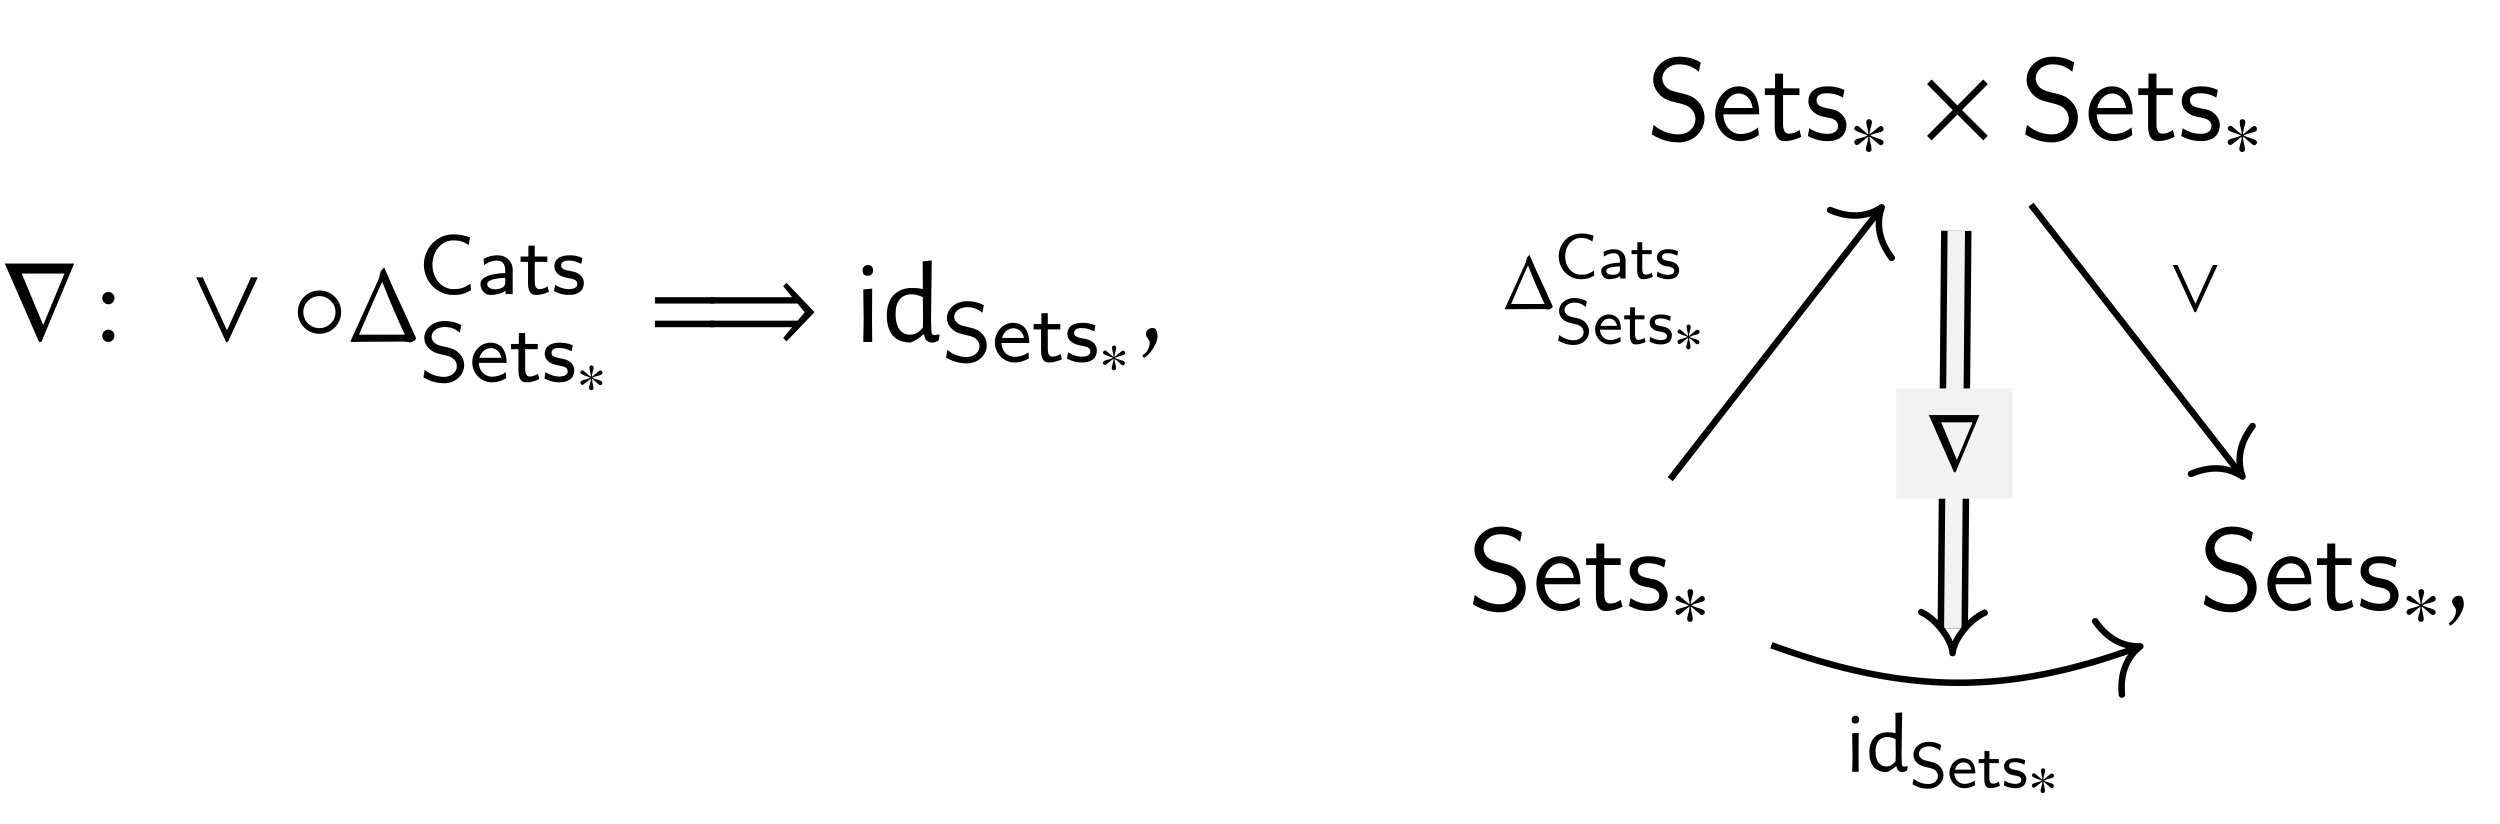
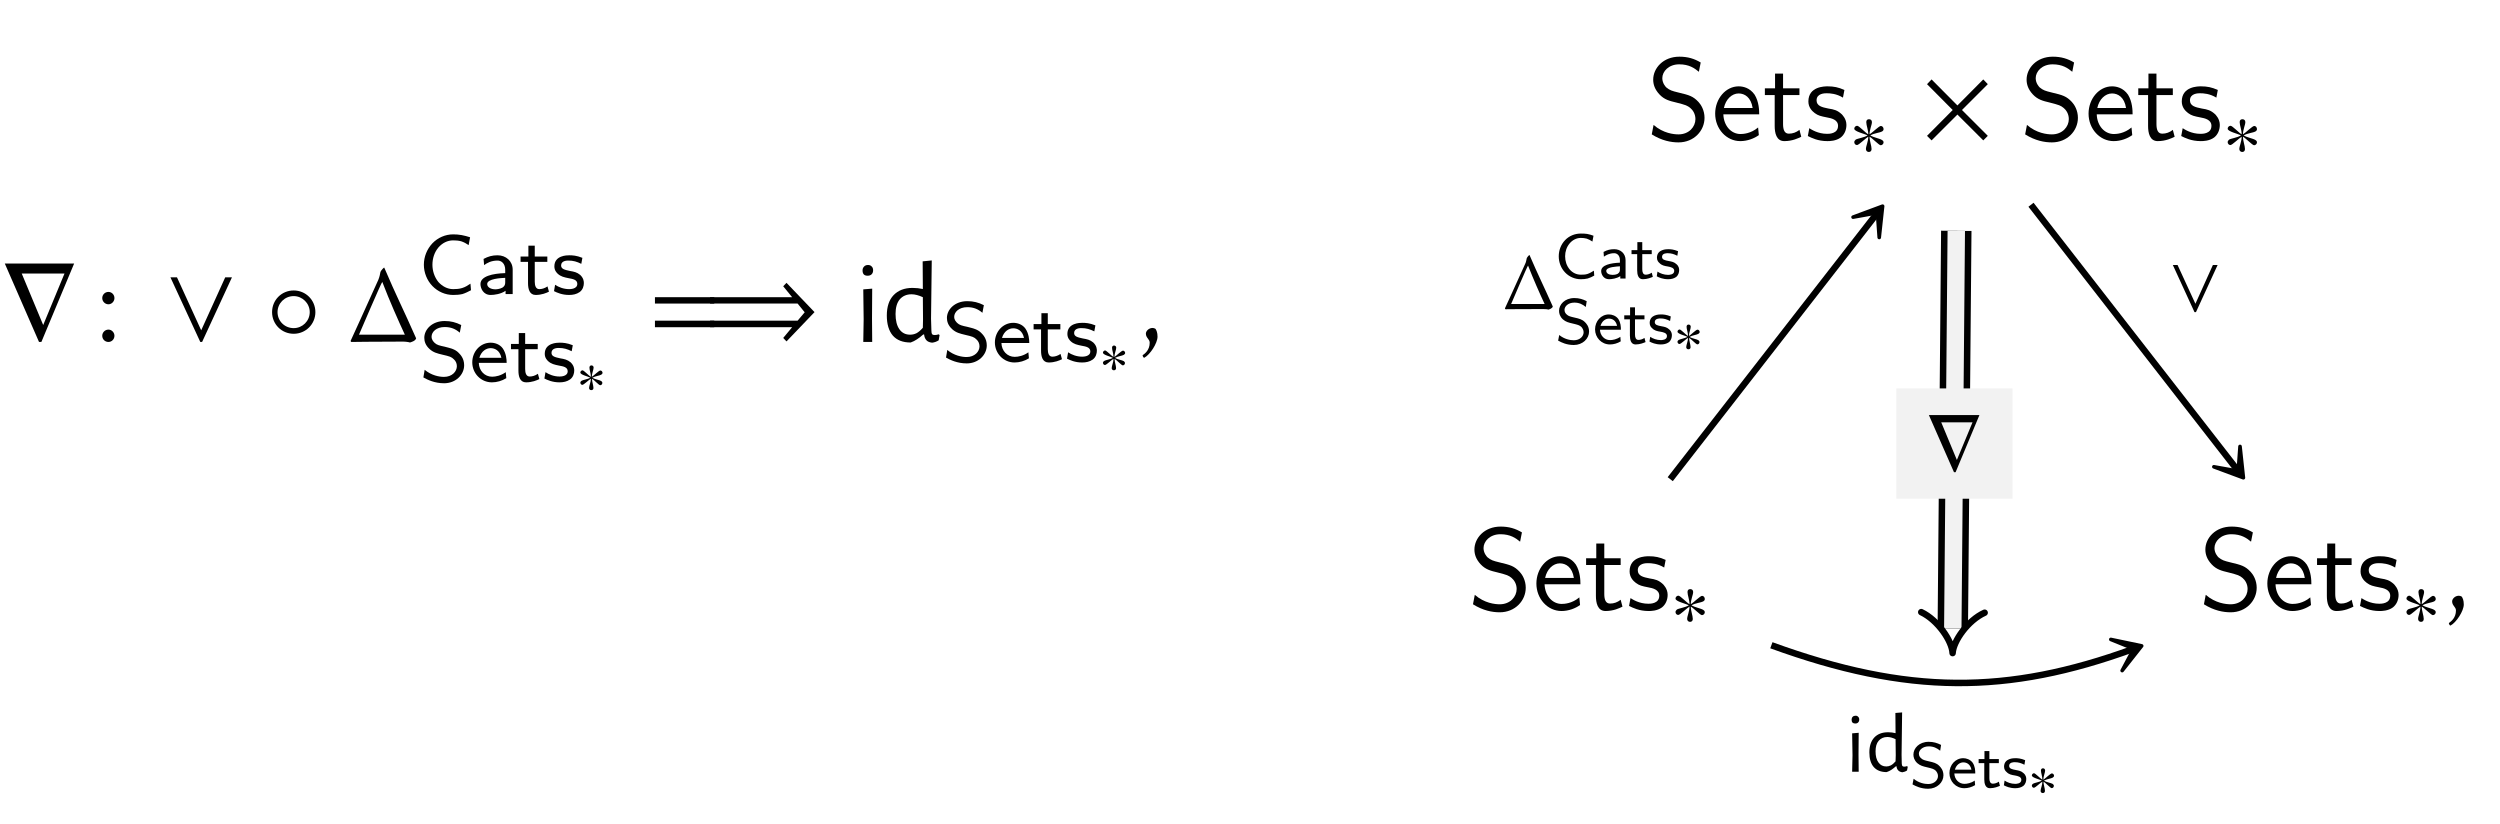
<svg xmlns="http://www.w3.org/2000/svg" xmlns:xlink="http://www.w3.org/1999/xlink" width="214.667" height="70.722" viewBox="0 0 214.667 70.722">
  <defs>
    <g>
      <g id="glyph-0-0">
</g>
      <g id="glyph-0-1">
        <path d="M 6.266 -6.734 L 0.312 -6.734 L 3.25 0 L 3.453 0 Z M 5.438 -5.875 L 3.609 -1.453 L 1.766 -5.875 Z M 5.438 -5.875 " />
      </g>
      <g id="glyph-0-2">
        <path d="M 5.906 -5.547 L 5.328 -5.547 L 3.266 -1 L 1.188 -5.547 L 0.625 -5.547 L 3.188 0 L 3.344 0 Z M 5.906 -5.547 " />
      </g>
      <g id="glyph-0-3">
        <path d="M 4.344 -2.562 C 4.344 -3.594 3.516 -4.422 2.484 -4.422 C 1.438 -4.422 0.625 -3.594 0.625 -2.562 C 0.625 -1.531 1.438 -0.703 2.484 -0.703 C 3.516 -0.703 4.344 -1.531 4.344 -2.562 Z M 3.859 -2.562 C 3.859 -1.797 3.234 -1.188 2.484 -1.188 C 1.703 -1.188 1.094 -1.797 1.094 -2.562 C 1.094 -3.312 1.703 -3.938 2.484 -3.938 C 3.234 -3.938 3.859 -3.312 3.859 -2.562 Z M 3.859 -2.562 " />
      </g>
      <g id="glyph-0-4">
        <path d="M 9.594 -2.562 L 7.188 -5.078 L 6.906 -4.781 L 7.672 -3.844 L 0.625 -3.844 L 0.625 -3.297 L 8.141 -3.297 L 8.75 -2.547 L 8.141 -1.828 L 0.625 -1.828 L 0.625 -1.266 L 7.672 -1.266 L 6.906 -0.344 L 7.188 -0.047 Z M 9.594 -2.562 " />
      </g>
      <g id="glyph-0-5">
        <path d="M 5.781 -0.344 L 3.562 -2.562 L 5.781 -4.781 L 5.391 -5.188 L 3.172 -2.953 L 0.953 -5.188 L 0.562 -4.781 L 2.766 -2.562 L 0.562 -0.344 L 0.953 0.047 L 3.172 -2.172 L 5.391 0.047 Z M 5.781 -0.344 " />
      </g>
      <g id="glyph-1-0">
</g>
      <g id="glyph-1-1">
        <path d="M 1.906 -3.766 C 1.906 -4.062 1.672 -4.297 1.391 -4.297 C 1.094 -4.297 0.859 -4.062 0.859 -3.766 C 0.859 -3.484 1.094 -3.234 1.391 -3.234 C 1.672 -3.234 1.906 -3.484 1.906 -3.766 Z M 1.906 -0.531 C 1.906 -0.812 1.672 -1.062 1.391 -1.062 C 1.094 -1.062 0.859 -0.812 0.859 -0.531 C 0.859 -0.234 1.094 0 1.391 0 C 1.672 0 1.906 -0.234 1.906 -0.531 Z M 1.906 -0.531 " />
      </g>
      <g id="glyph-2-0">
</g>
      <g id="glyph-2-1">
        <path d="M 4.859 -0.625 L 0.922 -0.625 C 0.922 -0.625 2.875 -5.188 2.922 -5.156 C 3.531 -3.562 4.328 -1.766 4.859 -0.625 Z M 3.094 -6.375 C 3.078 -6.438 2.812 -6.141 2.766 -6.016 C 2.719 -5.781 2.688 -5.594 2.578 -5.328 C 1.656 -3.266 0.203 -0.094 0.203 -0.094 C 0.203 -0.062 0.234 0 0.266 0 C 0.266 0 2.25 -0.031 4.688 -0.031 C 4.922 -0.031 5.234 0.016 5.297 0.047 C 5.391 0.016 5.766 -0.078 5.828 -0.312 C 4.734 -2.797 4.125 -3.953 3.094 -6.375 Z M 3.094 -6.375 " />
      </g>
      <g id="glyph-3-0">
</g>
      <g id="glyph-3-1">
        <path d="M 4.531 -0.328 L 4.484 -0.891 C 4.25 -0.734 4.031 -0.594 3.766 -0.516 C 3.516 -0.438 3.25 -0.422 3 -0.422 C 2.5 -0.422 2.062 -0.672 1.734 -1.031 C 1.391 -1.453 1.219 -1.984 1.219 -2.516 C 1.219 -3.062 1.391 -3.594 1.734 -4 C 2.062 -4.375 2.5 -4.609 3 -4.609 C 3.219 -4.609 3.453 -4.594 3.688 -4.531 C 3.922 -4.453 4.125 -4.344 4.328 -4.203 L 4.453 -4.875 C 4.219 -4.953 3.969 -5.016 3.734 -5.062 C 3.484 -5.109 3.234 -5.125 3 -5.125 C 2.328 -5.125 1.688 -4.844 1.219 -4.359 C 0.75 -3.859 0.484 -3.203 0.484 -2.516 C 0.484 -1.844 0.75 -1.172 1.219 -0.688 C 1.688 -0.203 2.328 0.078 3 0.078 C 3.266 0.078 3.531 0.062 3.797 0 C 4.047 -0.078 4.297 -0.203 4.531 -0.328 Z M 4.531 -0.328 " />
      </g>
      <g id="glyph-3-2">
        <path d="M 3.172 0 L 3.172 -2.094 C 3.172 -2.828 2.594 -3.328 1.875 -3.328 C 1.422 -3.328 1.078 -3.234 0.672 -3.016 L 0.719 -2.484 C 0.953 -2.656 1.312 -2.875 1.875 -2.875 C 2.203 -2.875 2.531 -2.625 2.531 -2.078 L 2.531 -1.797 C 1.453 -1.766 0.406 -1.531 0.406 -0.859 C 0.406 -0.5 0.641 0.078 1.281 0.078 C 1.594 0.078 2.172 0 2.562 -0.281 L 2.562 0 Z M 2.531 -1.031 C 2.531 -0.891 2.531 -0.703 2.281 -0.547 C 2.047 -0.422 1.766 -0.406 1.688 -0.406 C 1.281 -0.406 0.984 -0.594 0.984 -0.859 C 0.984 -1.328 2.203 -1.375 2.531 -1.391 Z M 2.531 -1.031 " />
      </g>
      <g id="glyph-3-3">
        <path d="M 2.578 -0.203 L 2.453 -0.656 C 2.203 -0.484 1.953 -0.422 1.75 -0.422 C 1.453 -0.422 1.359 -0.719 1.359 -1.062 L 1.359 -2.766 L 2.438 -2.766 L 2.438 -3.219 L 1.359 -3.219 L 1.359 -4.156 L 0.812 -4.156 L 0.812 -3.219 L 0.141 -3.219 L 0.141 -2.766 L 0.781 -2.766 L 0.781 -0.938 C 0.781 -0.438 0.906 0.078 1.438 0.078 C 1.953 0.078 2.359 -0.094 2.578 -0.203 Z M 2.578 -0.203 " />
      </g>
      <g id="glyph-3-4">
        <path d="M 2.781 -0.938 C 2.781 -1.078 2.766 -1.359 2.469 -1.641 C 2.188 -1.875 1.938 -1.922 1.578 -1.984 C 1.156 -2.078 0.828 -2.141 0.828 -2.453 C 0.828 -2.875 1.344 -2.875 1.453 -2.875 C 1.875 -2.875 2.188 -2.781 2.562 -2.594 L 2.656 -3.109 C 2.156 -3.312 1.797 -3.328 1.531 -3.328 C 1.344 -3.328 0.25 -3.328 0.25 -2.375 C 0.25 -2.031 0.438 -1.844 0.531 -1.75 C 0.797 -1.5 1.094 -1.438 1.484 -1.359 C 1.828 -1.297 2.219 -1.234 2.219 -0.875 C 2.219 -0.422 1.609 -0.422 1.516 -0.422 C 1.047 -0.422 0.609 -0.594 0.312 -0.797 L 0.219 -0.25 C 0.469 -0.125 0.906 0.078 1.516 0.078 C 1.844 0.078 2.156 0.016 2.422 -0.172 C 2.703 -0.375 2.781 -0.703 2.781 -0.938 Z M 2.781 -0.938 " />
      </g>
      <g id="glyph-3-5">
        <path d="M 3.844 -1.391 C 3.844 -1.984 3.516 -2.312 3.359 -2.469 C 3.062 -2.766 2.719 -2.844 2.172 -2.984 C 1.719 -3.078 1.484 -3.141 1.312 -3.312 C 1.219 -3.406 1.047 -3.562 1.047 -3.844 C 1.047 -4.25 1.453 -4.672 2.172 -4.672 C 2.719 -4.672 3.109 -4.5 3.469 -4.188 L 3.594 -4.844 C 3.125 -5.078 2.703 -5.188 2.172 -5.188 C 1.078 -5.188 0.422 -4.453 0.422 -3.75 C 0.422 -3.453 0.516 -3.109 0.875 -2.781 C 1.203 -2.484 1.531 -2.406 1.984 -2.297 C 2.594 -2.156 2.766 -2.109 2.969 -1.891 C 3.109 -1.766 3.219 -1.562 3.219 -1.312 C 3.219 -0.859 2.812 -0.391 2.109 -0.391 C 1.703 -0.391 1.031 -0.516 0.453 -1 L 0.344 -0.344 C 0.703 -0.141 1.312 0.156 2.125 0.156 C 3.125 0.156 3.844 -0.578 3.844 -1.391 Z M 3.844 -1.391 " />
      </g>
      <g id="glyph-3-6">
        <path d="M 3.203 -1.594 C 3.203 -1.922 3.156 -2.406 2.875 -2.828 C 2.609 -3.203 2.172 -3.328 1.828 -3.328 C 0.938 -3.328 0.25 -2.562 0.25 -1.641 C 0.25 -0.703 0.984 0.078 1.938 0.078 C 2.359 0.078 2.797 -0.047 3.172 -0.281 L 3.125 -0.797 C 2.719 -0.5 2.266 -0.406 1.953 -0.406 C 1.312 -0.406 0.828 -0.922 0.812 -1.594 Z M 2.75 -2.031 L 0.859 -2.031 C 1.031 -2.609 1.453 -2.859 1.828 -2.859 C 2.141 -2.859 2.609 -2.703 2.75 -2.031 Z M 2.75 -2.031 " />
      </g>
      <g id="glyph-4-0">
</g>
      <g id="glyph-4-1">
        <path d="M 2.25 -1.828 C 2.25 -1.922 2.172 -2.031 2.062 -2.031 C 1.938 -2.031 1.484 -1.578 1.328 -1.484 C 1.328 -1.781 1.484 -2.094 1.484 -2.281 C 1.484 -2.391 1.406 -2.469 1.297 -2.469 C 1.188 -2.469 1.125 -2.391 1.125 -2.281 C 1.125 -2.062 1.25 -1.781 1.25 -1.484 C 1.078 -1.578 0.641 -2.047 0.531 -2.047 C 0.438 -2.047 0.344 -1.953 0.344 -1.859 C 0.344 -1.656 1 -1.531 1.203 -1.406 C 0.969 -1.281 0.547 -1.219 0.438 -1.141 C 0.391 -1.109 0.344 -1.047 0.344 -0.984 C 0.344 -0.891 0.422 -0.797 0.516 -0.797 C 0.641 -0.797 1.078 -1.234 1.25 -1.328 C 1.25 -1.031 1.094 -0.719 1.094 -0.531 C 1.094 -0.422 1.172 -0.344 1.281 -0.344 C 1.406 -0.344 1.469 -0.422 1.469 -0.531 C 1.469 -0.75 1.344 -1.047 1.344 -1.328 C 1.516 -1.234 1.938 -0.766 2.047 -0.766 C 2.156 -0.766 2.234 -0.859 2.234 -0.969 C 2.234 -1.031 2.188 -1.078 2.141 -1.125 C 1.984 -1.219 1.609 -1.266 1.375 -1.406 C 1.641 -1.562 1.984 -1.578 2.141 -1.672 C 2.203 -1.719 2.25 -1.766 2.25 -1.828 Z M 2.25 -1.828 " />
      </g>
      <g id="glyph-5-0">
</g>
      <g id="glyph-5-1">
        <path d="M 5.5 -3.297 L 5.5 -3.844 L 0.406 -3.844 L 0.406 -3.297 Z M 5.5 -1.266 L 5.5 -1.828 L 0.406 -1.828 L 0.406 -1.266 Z M 5.5 -1.266 " />
      </g>
      <g id="glyph-6-0">
</g>
      <g id="glyph-6-1">
        <path d="M 0.844 -1.938 L 0.812 -4.516 L 1.578 -4.578 L 1.562 -2 L 1.578 0 L 0.812 0 Z M 1.219 -6.609 C 1.352 -6.609 1.457 -6.566 1.531 -6.484 C 1.613 -6.41 1.656 -6.301 1.656 -6.156 C 1.656 -6.008 1.613 -5.895 1.531 -5.812 C 1.445 -5.727 1.332 -5.688 1.188 -5.688 C 1.039 -5.688 0.93 -5.723 0.859 -5.797 C 0.785 -5.879 0.75 -5.992 0.75 -6.141 C 0.75 -6.273 0.789 -6.383 0.875 -6.469 C 0.957 -6.562 1.07 -6.609 1.219 -6.609 Z M 1.219 -6.609 " />
      </g>
      <g id="glyph-6-2">
        <path d="M 4.219 -2 L 4.25 -0.984 C 4.25 -0.836 4.27 -0.734 4.312 -0.672 C 4.352 -0.617 4.426 -0.594 4.531 -0.594 C 4.633 -0.594 4.75 -0.613 4.875 -0.656 L 4.953 -0.594 L 4.875 -0.141 C 4.695 -0.023 4.508 0.039 4.312 0.062 C 4.102 0.039 3.941 -0.023 3.828 -0.141 C 3.711 -0.266 3.645 -0.43 3.625 -0.641 L 3.547 -0.641 C 3.348 -0.461 3.164 -0.32 3 -0.219 C 2.844 -0.113 2.664 -0.023 2.469 0.047 C 1.801 0.047 1.289 -0.148 0.938 -0.547 C 0.594 -0.953 0.422 -1.523 0.422 -2.266 C 0.422 -3.023 0.613 -3.609 1 -4.016 C 1.395 -4.43 1.938 -4.641 2.625 -4.641 C 2.938 -4.641 3.234 -4.609 3.516 -4.547 L 3.5 -6.922 L 4.281 -7 Z M 2.547 -4.094 C 2.117 -4.094 1.781 -3.945 1.531 -3.656 C 1.289 -3.363 1.172 -2.945 1.172 -2.406 C 1.172 -1.844 1.281 -1.406 1.5 -1.094 C 1.719 -0.781 2.023 -0.625 2.422 -0.625 C 2.609 -0.625 2.789 -0.664 2.969 -0.75 C 3.145 -0.844 3.328 -1 3.516 -1.219 L 3.531 -1.938 L 3.516 -3.844 C 3.16 -4.008 2.836 -4.094 2.547 -4.094 Z M 2.547 -4.094 " />
      </g>
      <g id="glyph-7-0">
</g>
      <g id="glyph-7-1">
        <path d="M 1.031 -1.203 C 0.688 -1.203 0.453 -0.922 0.453 -0.719 C 0.453 -0.344 0.781 -0.25 0.781 0.062 C 0.781 0.688 0.375 1 0.172 1.141 C 0.172 1.203 0.234 1.359 0.312 1.359 C 0.812 1.094 1.453 0.109 1.453 -0.453 C 1.453 -0.812 1.359 -1 1.281 -1.125 C 1.219 -1.172 1.109 -1.203 1.031 -1.203 Z M 1.031 -1.203 " />
      </g>
      <g id="glyph-8-0">
</g>
      <g id="glyph-8-1">
        <path d="M 4.969 -1.891 C 4.969 -2.531 4.672 -3.016 4.453 -3.25 C 3.984 -3.75 3.656 -3.844 2.734 -4.062 C 2.156 -4.203 2 -4.25 1.688 -4.5 C 1.625 -4.562 1.344 -4.859 1.344 -5.297 C 1.344 -5.875 1.891 -6.484 2.797 -6.484 C 3.641 -6.484 4.109 -6.156 4.484 -5.844 L 4.641 -6.641 C 4.094 -6.969 3.531 -7.141 2.812 -7.141 C 1.422 -7.141 0.562 -6.156 0.562 -5.172 C 0.562 -4.75 0.703 -4.328 1.094 -3.906 C 1.516 -3.453 1.953 -3.344 2.547 -3.203 C 3.391 -2.984 3.484 -2.953 3.766 -2.719 C 3.969 -2.547 4.188 -2.219 4.188 -1.781 C 4.188 -1.125 3.641 -0.469 2.734 -0.469 C 2.328 -0.469 1.422 -0.562 0.594 -1.281 L 0.438 -0.469 C 1.312 0.078 2.109 0.219 2.734 0.219 C 4.062 0.219 4.969 -0.781 4.969 -1.891 Z M 4.969 -1.891 " />
      </g>
      <g id="glyph-8-2">
        <path d="M 4.125 -2.188 C 4.125 -2.516 4.109 -3.266 3.734 -3.875 C 3.312 -4.484 2.719 -4.594 2.359 -4.594 C 1.25 -4.594 0.344 -3.531 0.344 -2.25 C 0.344 -0.938 1.312 0.109 2.5 0.109 C 3.125 0.109 3.703 -0.125 4.094 -0.406 L 4.031 -1.062 C 3.406 -0.531 2.734 -0.5 2.516 -0.5 C 1.719 -0.5 1.078 -1.203 1.047 -2.188 Z M 3.562 -2.734 L 1.094 -2.734 C 1.25 -3.484 1.781 -3.984 2.359 -3.984 C 2.875 -3.984 3.422 -3.656 3.562 -2.734 Z M 3.562 -2.734 " />
      </g>
      <g id="glyph-8-3">
        <path d="M 3.312 -0.266 L 3.156 -0.859 C 2.891 -0.641 2.578 -0.531 2.25 -0.531 C 1.891 -0.531 1.75 -0.828 1.75 -1.359 L 1.75 -3.844 L 3.156 -3.844 L 3.156 -4.422 L 1.75 -4.422 L 1.75 -5.688 L 1.062 -5.688 L 1.062 -4.422 L 0.188 -4.422 L 0.188 -3.844 L 1.031 -3.844 L 1.031 -1.188 C 1.031 -0.594 1.172 0.109 1.859 0.109 C 2.547 0.109 3.062 -0.141 3.312 -0.266 Z M 3.312 -0.266 " />
      </g>
      <g id="glyph-8-4">
        <path d="M 3.594 -1.281 C 3.594 -1.828 3.219 -2.156 3.203 -2.188 C 2.812 -2.547 2.547 -2.609 2.047 -2.688 C 1.5 -2.797 1.031 -2.906 1.031 -3.391 C 1.031 -4 1.75 -4 1.891 -4 C 2.203 -4 2.734 -3.969 3.297 -3.625 L 3.422 -4.281 C 2.906 -4.516 2.5 -4.594 1.984 -4.594 C 1.734 -4.594 0.328 -4.594 0.328 -3.297 C 0.328 -2.797 0.625 -2.484 0.875 -2.297 C 1.172 -2.078 1.391 -2.031 1.938 -1.922 C 2.297 -1.859 2.875 -1.734 2.875 -1.203 C 2.875 -0.516 2.094 -0.516 1.938 -0.516 C 1.141 -0.516 0.578 -0.891 0.406 -1 L 0.281 -0.328 C 0.594 -0.172 1.141 0.109 1.953 0.109 C 2.141 0.109 2.688 0.109 3.109 -0.203 C 3.422 -0.453 3.594 -0.844 3.594 -1.281 Z M 3.594 -1.281 " />
      </g>
      <g id="glyph-9-0">
</g>
      <g id="glyph-9-1">
        <path d="M 2.969 -2.422 C 2.969 -2.547 2.875 -2.688 2.734 -2.688 C 2.578 -2.688 1.969 -2.078 1.766 -1.969 C 1.766 -2.375 1.969 -2.781 1.969 -3.016 C 1.969 -3.172 1.875 -3.266 1.719 -3.266 C 1.562 -3.266 1.484 -3.172 1.484 -3.016 C 1.484 -2.734 1.656 -2.359 1.656 -1.969 C 1.422 -2.094 0.859 -2.703 0.703 -2.703 C 0.578 -2.703 0.453 -2.594 0.453 -2.453 C 0.453 -2.203 1.312 -2.031 1.594 -1.875 C 1.297 -1.688 0.719 -1.609 0.578 -1.516 C 0.516 -1.453 0.453 -1.391 0.453 -1.297 C 0.453 -1.172 0.547 -1.047 0.688 -1.047 C 0.844 -1.047 1.438 -1.641 1.656 -1.766 C 1.656 -1.359 1.453 -0.953 1.453 -0.703 C 1.453 -0.562 1.562 -0.453 1.703 -0.453 C 1.859 -0.453 1.938 -0.562 1.938 -0.703 C 1.938 -1 1.766 -1.375 1.766 -1.766 C 2 -1.641 2.578 -1.031 2.719 -1.031 C 2.844 -1.031 2.969 -1.141 2.969 -1.281 C 2.969 -1.375 2.906 -1.438 2.828 -1.484 C 2.641 -1.609 2.141 -1.688 1.828 -1.875 C 2.172 -2.078 2.625 -2.094 2.844 -2.219 C 2.922 -2.266 2.969 -2.328 2.969 -2.422 Z M 2.969 -2.422 " />
      </g>
      <g id="glyph-9-2">
        <path d="M 4.297 -4.047 L 3.891 -4.047 L 2.391 -0.719 L 0.859 -4.047 L 0.453 -4.047 L 2.312 0 L 2.438 0 Z M 4.297 -4.047 " />
      </g>
      <g id="glyph-9-3">
        <path d="M 4.562 -4.906 L 0.219 -4.906 L 2.375 0 L 2.516 0 Z M 3.969 -4.281 L 2.625 -1.047 L 1.281 -4.281 Z M 3.969 -4.281 " />
      </g>
      <g id="glyph-10-0">
</g>
      <g id="glyph-10-1">
        <path d="M 3.547 -0.453 L 0.672 -0.453 C 0.672 -0.453 2.094 -3.781 2.125 -3.75 C 2.578 -2.594 3.156 -1.281 3.547 -0.453 Z M 2.25 -4.656 C 2.234 -4.688 2.047 -4.469 2.016 -4.391 C 1.969 -4.219 1.969 -4.078 1.875 -3.891 C 1.203 -2.391 0.141 -0.078 0.141 -0.078 C 0.141 -0.047 0.172 0 0.188 0 C 0.188 0 1.641 -0.016 3.422 -0.016 C 3.594 -0.016 3.812 0 3.859 0.031 C 3.938 0.016 4.203 -0.062 4.25 -0.234 C 3.453 -2.031 3.016 -2.875 2.25 -4.656 Z M 2.25 -4.656 " />
      </g>
      <g id="glyph-11-0">
</g>
      <g id="glyph-11-1">
        <path d="M 3.422 -0.25 L 3.391 -0.672 C 3.219 -0.562 3.031 -0.453 2.844 -0.391 C 2.656 -0.328 2.453 -0.328 2.266 -0.328 C 1.891 -0.328 1.547 -0.5 1.312 -0.781 C 1.047 -1.094 0.922 -1.5 0.922 -1.906 C 0.922 -2.312 1.047 -2.703 1.312 -3.016 C 1.547 -3.297 1.891 -3.484 2.266 -3.484 C 2.438 -3.484 2.609 -3.469 2.781 -3.422 C 2.953 -3.359 3.109 -3.281 3.266 -3.172 L 3.359 -3.672 C 3.188 -3.734 3 -3.797 2.812 -3.828 C 2.625 -3.859 2.453 -3.859 2.266 -3.859 C 1.75 -3.859 1.266 -3.656 0.922 -3.297 C 0.562 -2.922 0.375 -2.422 0.375 -1.906 C 0.375 -1.391 0.562 -0.891 0.922 -0.516 C 1.266 -0.156 1.75 0.062 2.266 0.062 C 2.469 0.062 2.672 0.047 2.859 0 C 3.062 -0.062 3.234 -0.141 3.422 -0.25 Z M 3.422 -0.25 " />
      </g>
      <g id="glyph-11-2">
        <path d="M 2.391 0 L 2.391 -1.578 C 2.391 -2.141 1.969 -2.516 1.422 -2.516 C 1.078 -2.516 0.812 -2.453 0.5 -2.281 L 0.531 -1.875 C 0.719 -2 0.984 -2.172 1.422 -2.172 C 1.656 -2.172 1.906 -1.984 1.906 -1.578 L 1.906 -1.359 C 1.109 -1.328 0.297 -1.156 0.297 -0.641 C 0.297 -0.375 0.484 0.062 0.969 0.062 C 1.203 0.062 1.641 0 1.938 -0.203 L 1.938 0 Z M 1.906 -0.781 C 1.906 -0.672 1.906 -0.531 1.719 -0.406 C 1.547 -0.312 1.328 -0.312 1.266 -0.312 C 0.969 -0.312 0.734 -0.438 0.734 -0.656 C 0.734 -1 1.672 -1.031 1.906 -1.047 Z M 1.906 -0.781 " />
      </g>
      <g id="glyph-11-3">
        <path d="M 1.938 -0.141 L 1.844 -0.5 C 1.672 -0.375 1.469 -0.328 1.328 -0.328 C 1.094 -0.328 1.031 -0.547 1.031 -0.797 L 1.031 -2.094 L 1.844 -2.094 L 1.844 -2.438 L 1.031 -2.438 L 1.031 -3.125 L 0.609 -3.125 L 0.609 -2.438 L 0.109 -2.438 L 0.109 -2.094 L 0.594 -2.094 L 0.594 -0.703 C 0.594 -0.328 0.688 0.062 1.078 0.062 C 1.469 0.062 1.781 -0.078 1.938 -0.141 Z M 1.938 -0.141 " />
      </g>
      <g id="glyph-11-4">
        <path d="M 2.094 -0.719 C 2.094 -0.812 2.094 -1.031 1.859 -1.234 C 1.656 -1.422 1.453 -1.453 1.203 -1.5 C 0.875 -1.562 0.625 -1.609 0.625 -1.859 C 0.625 -2.172 1.016 -2.172 1.109 -2.172 C 1.422 -2.172 1.656 -2.094 1.938 -1.953 L 2 -2.344 C 1.625 -2.5 1.359 -2.516 1.156 -2.516 C 1.016 -2.516 0.188 -2.516 0.188 -1.781 C 0.188 -1.531 0.328 -1.391 0.406 -1.328 C 0.594 -1.125 0.828 -1.078 1.125 -1.031 C 1.375 -0.984 1.672 -0.922 1.672 -0.656 C 1.672 -0.312 1.219 -0.312 1.141 -0.312 C 0.797 -0.312 0.453 -0.438 0.234 -0.594 L 0.172 -0.188 C 0.344 -0.094 0.688 0.062 1.141 0.062 C 1.391 0.062 1.625 0.016 1.828 -0.125 C 2.031 -0.281 2.094 -0.531 2.094 -0.719 Z M 2.094 -0.719 " />
      </g>
      <g id="glyph-11-5">
        <path d="M 2.906 -1.047 C 2.906 -1.5 2.656 -1.75 2.547 -1.859 C 2.312 -2.094 2.062 -2.156 1.641 -2.25 C 1.297 -2.328 1.125 -2.375 1 -2.5 C 0.922 -2.562 0.797 -2.688 0.797 -2.906 C 0.797 -3.203 1.109 -3.531 1.641 -3.531 C 2.047 -3.531 2.344 -3.391 2.625 -3.156 L 2.703 -3.656 C 2.359 -3.828 2.047 -3.922 1.641 -3.922 C 0.812 -3.922 0.328 -3.359 0.328 -2.828 C 0.328 -2.609 0.391 -2.344 0.656 -2.094 C 0.906 -1.875 1.156 -1.812 1.5 -1.734 C 1.953 -1.625 2.078 -1.594 2.25 -1.438 C 2.344 -1.328 2.438 -1.172 2.438 -0.984 C 2.438 -0.641 2.125 -0.297 1.594 -0.297 C 1.281 -0.297 0.781 -0.391 0.344 -0.75 L 0.25 -0.266 C 0.531 -0.109 0.984 0.109 1.594 0.109 C 2.359 0.109 2.906 -0.438 2.906 -1.047 Z M 2.906 -1.047 " />
      </g>
      <g id="glyph-11-6">
        <path d="M 2.406 -1.203 C 2.406 -1.453 2.391 -1.828 2.172 -2.141 C 1.969 -2.406 1.641 -2.516 1.375 -2.516 C 0.703 -2.516 0.188 -1.938 0.188 -1.234 C 0.188 -0.531 0.734 0.062 1.469 0.062 C 1.781 0.062 2.109 -0.031 2.391 -0.203 L 2.359 -0.594 C 2.047 -0.375 1.703 -0.312 1.469 -0.312 C 1 -0.312 0.625 -0.703 0.609 -1.203 Z M 2.078 -1.531 L 0.656 -1.531 C 0.781 -1.969 1.109 -2.156 1.375 -2.156 C 1.625 -2.156 1.969 -2.047 2.078 -1.531 Z M 2.078 -1.531 " />
      </g>
      <g id="glyph-12-0">
</g>
      <g id="glyph-12-1">
        <path d="M 0.625 -1.406 L 0.594 -3.297 L 1.156 -3.344 L 1.141 -1.453 L 1.156 0 L 0.594 0 Z M 0.891 -4.812 C 0.984 -4.812 1.055 -4.781 1.109 -4.719 C 1.172 -4.664 1.203 -4.586 1.203 -4.484 C 1.203 -4.379 1.172 -4.297 1.109 -4.234 C 1.055 -4.172 0.973 -4.141 0.859 -4.141 C 0.766 -4.141 0.688 -4.164 0.625 -4.219 C 0.57 -4.281 0.547 -4.363 0.547 -4.469 C 0.547 -4.57 0.578 -4.656 0.641 -4.719 C 0.703 -4.781 0.785 -4.812 0.891 -4.812 Z M 0.891 -4.812 " />
      </g>
      <g id="glyph-12-2">
        <path d="M 3.078 -1.453 L 3.094 -0.719 C 3.102 -0.613 3.117 -0.539 3.141 -0.5 C 3.172 -0.457 3.227 -0.438 3.312 -0.438 C 3.383 -0.438 3.461 -0.453 3.547 -0.484 L 3.609 -0.422 L 3.547 -0.109 C 3.422 -0.023 3.285 0.023 3.141 0.047 C 2.992 0.023 2.879 -0.023 2.797 -0.109 C 2.711 -0.191 2.66 -0.312 2.641 -0.469 L 2.594 -0.469 C 2.445 -0.344 2.312 -0.238 2.188 -0.156 C 2.07 -0.082 1.941 -0.02 1.797 0.031 C 1.316 0.031 0.945 -0.113 0.688 -0.406 C 0.438 -0.695 0.312 -1.113 0.312 -1.656 C 0.312 -2.207 0.453 -2.633 0.734 -2.938 C 1.016 -3.238 1.41 -3.391 1.922 -3.391 C 2.148 -3.391 2.363 -3.363 2.562 -3.312 L 2.547 -5.047 L 3.125 -5.094 Z M 1.859 -2.984 C 1.547 -2.984 1.297 -2.875 1.109 -2.656 C 0.93 -2.445 0.844 -2.145 0.844 -1.75 C 0.844 -1.344 0.926 -1.023 1.094 -0.797 C 1.258 -0.566 1.484 -0.453 1.766 -0.453 C 1.898 -0.453 2.031 -0.484 2.156 -0.547 C 2.289 -0.617 2.426 -0.734 2.562 -0.891 L 2.578 -1.422 L 2.562 -2.797 C 2.301 -2.922 2.066 -2.984 1.859 -2.984 Z M 1.859 -2.984 " />
      </g>
    </g>
    <clipPath id="clip-0">
      <path clip-rule="nonzero" d="M 130 0 L 205 0 L 205 70.723 L 130 70.723 Z M 130 0 " />
    </clipPath>
    <clipPath id="clip-1">
      <path clip-rule="nonzero" d="M 146 0 L 190 0 L 190 70.723 L 146 70.723 Z M 146 0 " />
    </clipPath>
  </defs>
  <g fill="rgb(0%, 0%, 0%)" fill-opacity="1">
    <use xlink:href="#glyph-0-1" x="0.1" y="29.363" />
  </g>
  <g fill="rgb(0%, 0%, 0%)" fill-opacity="1">
    <use xlink:href="#glyph-1-1" x="7.921" y="29.363" />
  </g>
  <g fill="rgb(0%, 0%, 0%)" fill-opacity="1">
-     <use xlink:href="#glyph-0-2" x="16.223" y="29.363" />
-   </g>
-   <g fill="rgb(0%, 0%, 0%)" fill-opacity="1">
-     <use xlink:href="#glyph-0-3" x="24.95" y="29.363" />
+     <use xlink:href="#glyph-0-2" x="14.01" y="29.363" />
+   </g>
+   <g fill="rgb(0%, 0%, 0%)" fill-opacity="1">
+     <use xlink:href="#glyph-0-3" x="22.737" y="29.363" />
  </g>
  <g fill="rgb(0%, 0%, 0%)" fill-opacity="1">
    <use xlink:href="#glyph-2-1" x="29.904" y="29.363" />
  </g>
  <g fill="rgb(0%, 0%, 0%)" fill-opacity="1">
    <use xlink:href="#glyph-3-1" x="35.912" y="25.249" />
    <use xlink:href="#glyph-3-2" x="40.85" y="25.249" />
    <use xlink:href="#glyph-3-3" x="44.559" y="25.249" />
    <use xlink:href="#glyph-3-4" x="47.352" y="25.249" />
  </g>
  <g fill="rgb(0%, 0%, 0%)" fill-opacity="1">
    <use xlink:href="#glyph-3-5" x="36.011" y="32.753" />
    <use xlink:href="#glyph-3-6" x="40.302" y="32.753" />
    <use xlink:href="#glyph-3-3" x="43.735" y="32.753" />
    <use xlink:href="#glyph-3-4" x="46.527" y="32.753" />
  </g>
  <g fill="rgb(0%, 0%, 0%)" fill-opacity="1">
    <use xlink:href="#glyph-4-1" x="49.488" y="33.844" />
  </g>
  <g fill="rgb(0%, 0%, 0%)" fill-opacity="1">
    <use xlink:href="#glyph-5-1" x="55.832" y="29.363" />
  </g>
  <g fill="rgb(0%, 0%, 0%)" fill-opacity="1">
    <use xlink:href="#glyph-0-4" x="60.346" y="29.363" />
  </g>
  <g fill="rgb(0%, 0%, 0%)" fill-opacity="1">
    <use xlink:href="#glyph-6-1" x="73.315" y="29.363" />
    <use xlink:href="#glyph-6-2" x="75.726" y="29.363" />
  </g>
  <g fill="rgb(0%, 0%, 0%)" fill-opacity="1">
    <use xlink:href="#glyph-3-5" x="80.887" y="31.048" />
    <use xlink:href="#glyph-3-6" x="85.178" y="31.048" />
    <use xlink:href="#glyph-3-3" x="88.611" y="31.048" />
    <use xlink:href="#glyph-3-4" x="91.403" y="31.048" />
  </g>
  <g fill="rgb(0%, 0%, 0%)" fill-opacity="1">
    <use xlink:href="#glyph-4-1" x="94.363" y="32.139" />
  </g>
  <g fill="rgb(0%, 0%, 0%)" fill-opacity="1">
    <use xlink:href="#glyph-7-1" x="97.94" y="29.363" />
  </g>
  <g fill="rgb(0%, 0%, 0%)" fill-opacity="1">
    <use xlink:href="#glyph-8-1" x="141.393" y="12.008" />
    <use xlink:href="#glyph-8-2" x="146.932" y="12.008" />
    <use xlink:href="#glyph-8-3" x="151.356" y="12.008" />
    <use xlink:href="#glyph-8-4" x="154.952" y="12.008" />
  </g>
  <g fill="rgb(0%, 0%, 0%)" fill-opacity="1">
    <use xlink:href="#glyph-9-1" x="158.767" y="13.503" />
  </g>
  <g fill="rgb(0%, 0%, 0%)" fill-opacity="1">
    <use xlink:href="#glyph-0-5" x="164.905" y="12.008" />
  </g>
  <g fill="rgb(0%, 0%, 0%)" fill-opacity="1">
    <use xlink:href="#glyph-8-1" x="173.455" y="12.008" />
    <use xlink:href="#glyph-8-2" x="178.994" y="12.008" />
    <use xlink:href="#glyph-8-3" x="183.418" y="12.008" />
    <use xlink:href="#glyph-8-4" x="187.014" y="12.008" />
  </g>
  <g fill="rgb(0%, 0%, 0%)" fill-opacity="1">
    <use xlink:href="#glyph-9-1" x="190.83" y="13.503" />
  </g>
  <g fill="rgb(0%, 0%, 0%)" fill-opacity="1">
    <use xlink:href="#glyph-8-1" x="126.042" y="52.357" />
    <use xlink:href="#glyph-8-2" x="131.581" y="52.357" />
    <use xlink:href="#glyph-8-3" x="136.005" y="52.357" />
    <use xlink:href="#glyph-8-4" x="139.601" y="52.357" />
  </g>
  <g fill="rgb(0%, 0%, 0%)" fill-opacity="1">
    <use xlink:href="#glyph-9-1" x="143.417" y="53.851" />
  </g>
  <g fill="rgb(0%, 0%, 0%)" fill-opacity="1">
    <use xlink:href="#glyph-8-1" x="188.806" y="52.357" />
    <use xlink:href="#glyph-8-2" x="194.345" y="52.357" />
    <use xlink:href="#glyph-8-3" x="198.769" y="52.357" />
    <use xlink:href="#glyph-8-4" x="202.365" y="52.357" />
  </g>
  <g fill="rgb(0%, 0%, 0%)" fill-opacity="1">
    <use xlink:href="#glyph-9-1" x="206.181" y="53.851" />
  </g>
  <g fill="rgb(0%, 0%, 0%)" fill-opacity="1">
    <use xlink:href="#glyph-7-1" x="210.104" y="52.357" />
  </g>
-   <path fill="none" stroke-width="0.558" stroke-linecap="butt" stroke-linejoin="miter" stroke="rgb(0%, 0%, 0%)" stroke-opacity="1" stroke-miterlimit="10" d="M 6.322 11.781 L 24.314 -11.344 " transform="matrix(1, 0, 0, -1, 168.073, 29.363)" />
-   <path fill="none" stroke-width="0.558" stroke-linecap="round" stroke-linejoin="round" stroke="rgb(0%, 0%, 0%)" stroke-opacity="1" stroke-miterlimit="10" d="M -2.9 3.347 C -2.373 1.339 -1.191 0.39 0.001 0.001 C -1.189 -0.389 -2.373 -1.339 -2.901 -3.348 " transform="matrix(0.61398, 0.78928, 0.78928, -0.61398, 192.5567, 40.92564)" />
+   <path fill="none" stroke-width="0.558" stroke-linecap="butt" stroke-linejoin="miter" stroke="rgb(0%, 0%, 0%)" stroke-opacity="1" stroke-miterlimit="10" d="M 6.322 11.781 L 24.072 -11.032 " transform="matrix(1, 0, 0, -1, 168.073, 29.363)" />
+   <path fill-rule="nonzero" fill="rgb(0%, 0%, 0%)" fill-opacity="1" stroke-width="0.311" stroke-linecap="butt" stroke-linejoin="round" stroke="rgb(0%, 0%, 0%)" stroke-opacity="1" stroke-miterlimit="10" d="M 3.69 -0 L 1.391 1.422 L 2.972 -0.001 L 1.39 -1.423 Z M 3.69 -0 " transform="matrix(0.61398, 0.78928, 0.78928, -0.61398, 190.3673, 38.11112)" />
  <g fill="rgb(0%, 0%, 0%)" fill-opacity="1">
    <use xlink:href="#glyph-9-2" x="186.122" y="26.803" />
  </g>
-   <path fill="none" stroke-width="0.558" stroke-linecap="butt" stroke-linejoin="miter" stroke="rgb(0%, 0%, 0%)" stroke-opacity="1" stroke-miterlimit="10" d="M -24.655 -11.782 L -6.667 11.343 " transform="matrix(1, 0, 0, -1, 168.073, 29.363)" />
-   <path fill="none" stroke-width="0.558" stroke-linecap="round" stroke-linejoin="round" stroke="rgb(0%, 0%, 0%)" stroke-opacity="1" stroke-miterlimit="10" d="M -2.902 3.349 C -2.371 1.336 -1.19 0.39 0 -0.001 C -1.19 -0.392 -2.369 -1.339 -2.901 -3.346 " transform="matrix(0.61397, -0.78928, -0.78928, -0.61397, 161.5772, 17.80036)" />
+   <path fill="none" stroke-width="0.558" stroke-linecap="butt" stroke-linejoin="miter" stroke="rgb(0%, 0%, 0%)" stroke-opacity="1" stroke-miterlimit="10" d="M -24.655 -11.782 L -6.909 11.031 " transform="matrix(1, 0, 0, -1, 168.073, 29.363)" />
+   <path fill-rule="nonzero" fill="rgb(0%, 0%, 0%)" fill-opacity="1" stroke-width="0.311" stroke-linecap="butt" stroke-linejoin="round" stroke="rgb(0%, 0%, 0%)" stroke-opacity="1" stroke-miterlimit="10" d="M 3.689 0 L 1.389 1.423 L 2.971 0.001 L 1.39 -1.422 Z M 3.689 0 " transform="matrix(0.61397, -0.78928, -0.78928, -0.61397, 159.3878, 20.61488)" />
  <g fill="rgb(0%, 0%, 0%)" fill-opacity="1">
    <use xlink:href="#glyph-10-1" x="129.084" y="26.554" />
  </g>
  <g fill="rgb(0%, 0%, 0%)" fill-opacity="1">
    <use xlink:href="#glyph-11-1" x="133.47" y="23.914" />
    <use xlink:href="#glyph-11-2" x="137.191" y="23.914" />
    <use xlink:href="#glyph-11-3" x="139.985" y="23.914" />
    <use xlink:href="#glyph-11-4" x="142.089" y="23.914" />
  </g>
  <g fill="rgb(0%, 0%, 0%)" fill-opacity="1">
    <use xlink:href="#glyph-11-5" x="133.542" y="29.515" />
    <use xlink:href="#glyph-11-6" x="136.775" y="29.515" />
    <use xlink:href="#glyph-11-3" x="139.361" y="29.515" />
    <use xlink:href="#glyph-11-4" x="141.465" y="29.515" />
  </g>
  <g fill="rgb(0%, 0%, 0%)" fill-opacity="1">
    <use xlink:href="#glyph-4-1" x="143.696" y="30.337" />
  </g>
-   <path fill="none" stroke-width="0.558" stroke-linecap="butt" stroke-linejoin="miter" stroke="rgb(0%, 0%, 0%)" stroke-opacity="1" stroke-miterlimit="10" d="M -15.971 -26.043 C -4.264 -30.305 4.267 -30.305 15.447 -26.235 " transform="matrix(1, 0, 0, -1, 168.073, 29.363)" />
-   <path fill="none" stroke-width="0.558" stroke-linecap="round" stroke-linejoin="round" stroke="rgb(0%, 0%, 0%)" stroke-opacity="1" stroke-miterlimit="10" d="M -2.902 3.348 C -2.37 1.338 -1.189 0.388 -0 0.001 C -1.19 -0.389 -2.371 -1.339 -2.903 -3.349 " transform="matrix(0.93968, -0.34201, -0.34201, -0.93968, 183.7818, 55.50123)" />
+   <path fill="none" stroke-width="0.558" stroke-linecap="butt" stroke-linejoin="miter" stroke="rgb(0%, 0%, 0%)" stroke-opacity="1" stroke-miterlimit="10" d="M -15.971 -26.043 C -4.264 -30.305 4.267 -30.305 15.079 -26.367 " transform="matrix(1, 0, 0, -1, 168.073, 29.363)" />
+   <path fill-rule="nonzero" fill="rgb(0%, 0%, 0%)" fill-opacity="1" stroke-width="0.311" stroke-linecap="butt" stroke-linejoin="round" stroke="rgb(0%, 0%, 0%)" stroke-opacity="1" stroke-miterlimit="10" d="M 3.689 -0.002 L 1.39 1.425 L 2.971 0.002 L 1.389 -1.422 Z M 3.689 -0.002 " transform="matrix(0.93968, -0.34201, -0.34201, -0.93968, 180.431, 56.7208)" />
  <g fill="rgb(0%, 0%, 0%)" fill-opacity="1">
    <use xlink:href="#glyph-12-1" x="158.444" y="66.267" />
    <use xlink:href="#glyph-12-2" x="160.204" y="66.267" />
  </g>
  <g fill="rgb(0%, 0%, 0%)" fill-opacity="1">
    <use xlink:href="#glyph-11-5" x="163.971" y="67.619" />
    <use xlink:href="#glyph-11-6" x="167.204" y="67.619" />
    <use xlink:href="#glyph-11-3" x="169.79" y="67.619" />
    <use xlink:href="#glyph-11-4" x="171.894" y="67.619" />
  </g>
  <g fill="rgb(0%, 0%, 0%)" fill-opacity="1">
    <use xlink:href="#glyph-4-1" x="174.125" y="68.441" />
  </g>
  <g clip-path="url(#clip-0)">
    <path fill="none" stroke-width="2.611" stroke-linecap="butt" stroke-linejoin="miter" stroke="rgb(0%, 0%, 0%)" stroke-opacity="1" stroke-miterlimit="10" d="M -0.093 9.543 L -0.393 -24.602 " transform="matrix(1, 0, 0, -1, 168.073, 29.363)" />
  </g>
  <g clip-path="url(#clip-1)">
    <path fill="none" stroke-width="1.495" stroke-linecap="butt" stroke-linejoin="miter" stroke="rgb(94.901%, 94.901%, 94.901%)" stroke-opacity="1" stroke-miterlimit="10" d="M -0.093 9.543 L -0.393 -24.602 " transform="matrix(1, 0, 0, -1, 168.073, 29.363)" />
  </g>
  <path fill="none" stroke-width="0.558" stroke-linecap="round" stroke-linejoin="round" stroke="rgb(0%, 0%, 0%)" stroke-opacity="1" stroke-miterlimit="10" d="M -1.374 2.721 C -0.709 1.282 1.087 0.051 2.115 0.002 C 1.088 -0.05 -0.71 -1.285 -1.377 -2.721 " transform="matrix(-0.00879, 0.99991, 0.99991, 0.00879, 167.6809, 53.96319)" />
  <path fill-rule="nonzero" fill="rgb(94.901%, 94.901%, 94.901%)" fill-opacity="1" d="M 162.832 42.824 L 172.809 42.824 L 172.809 33.352 L 162.832 33.352 Z M 162.832 42.824 " />
  <g fill="rgb(0%, 0%, 0%)" fill-opacity="1">
    <use xlink:href="#glyph-9-3" x="165.406" y="40.544" />
  </g>
</svg>
